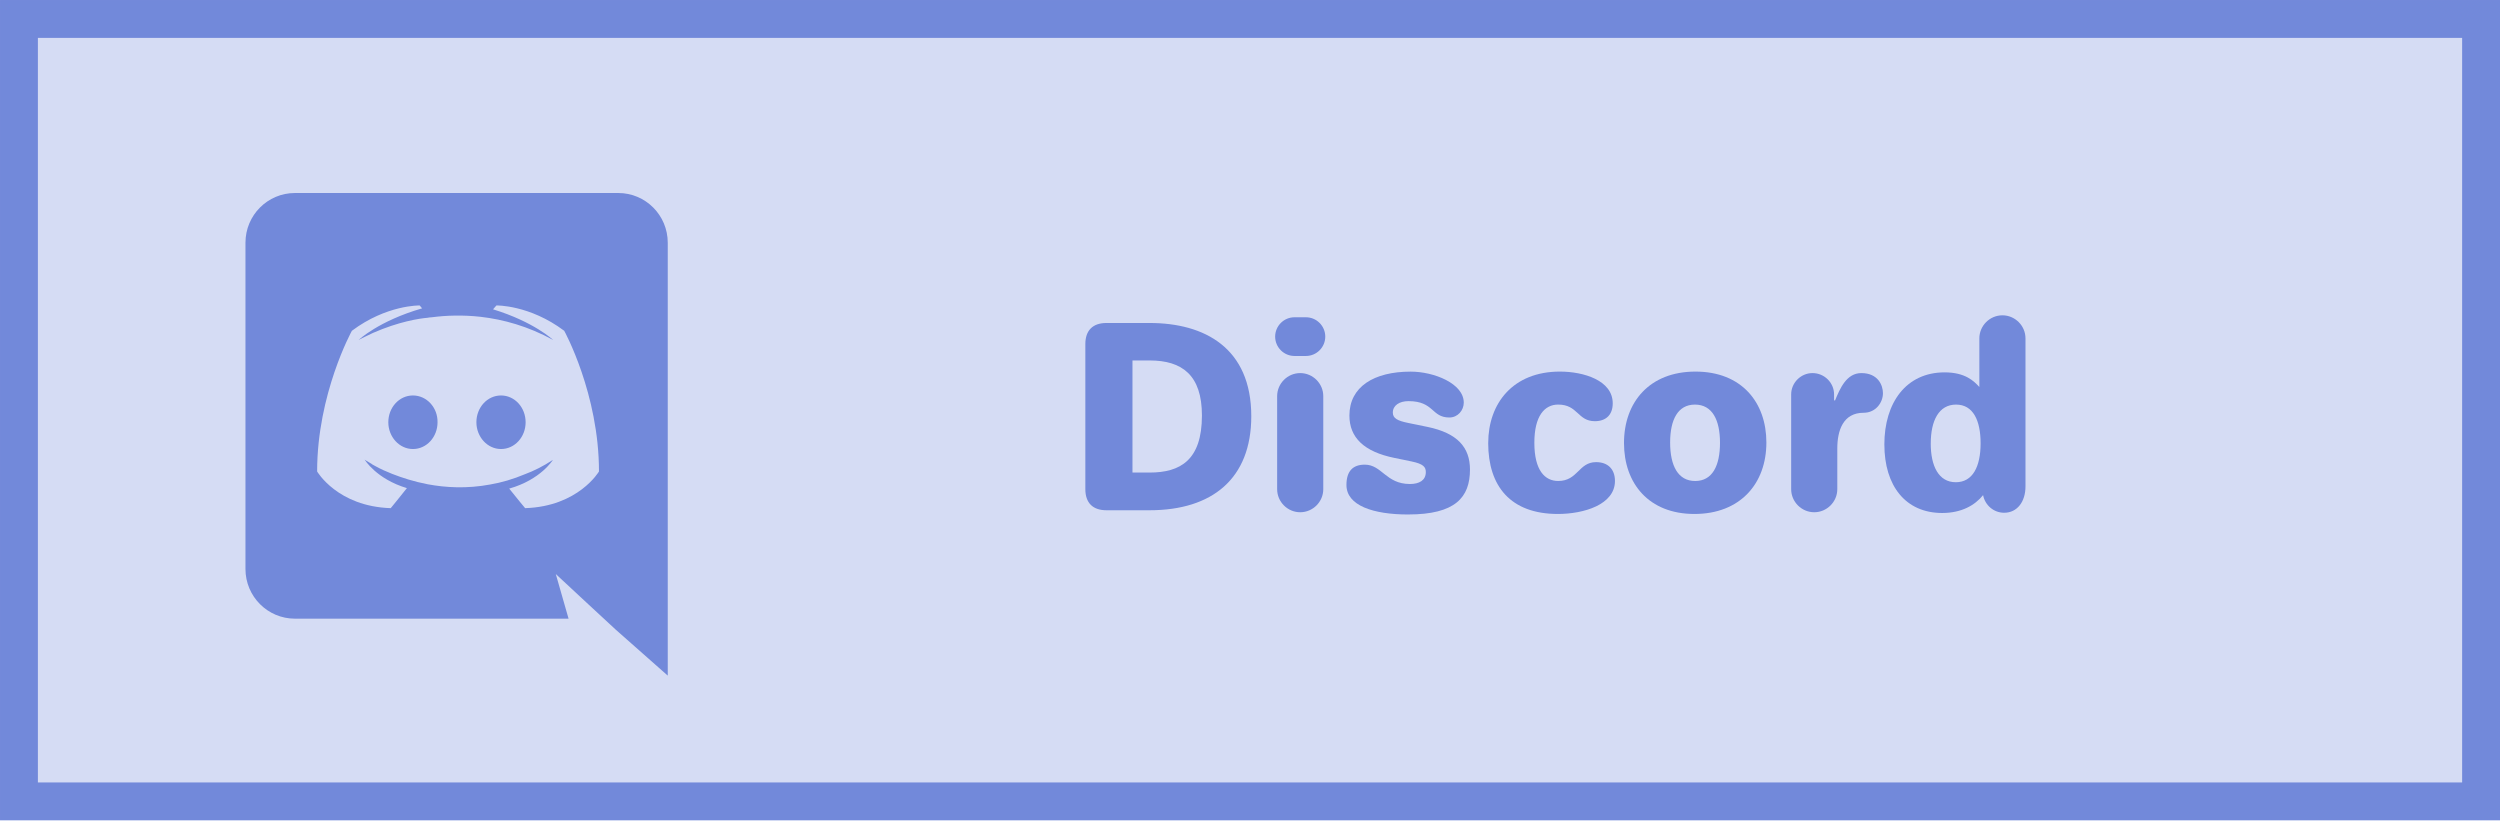
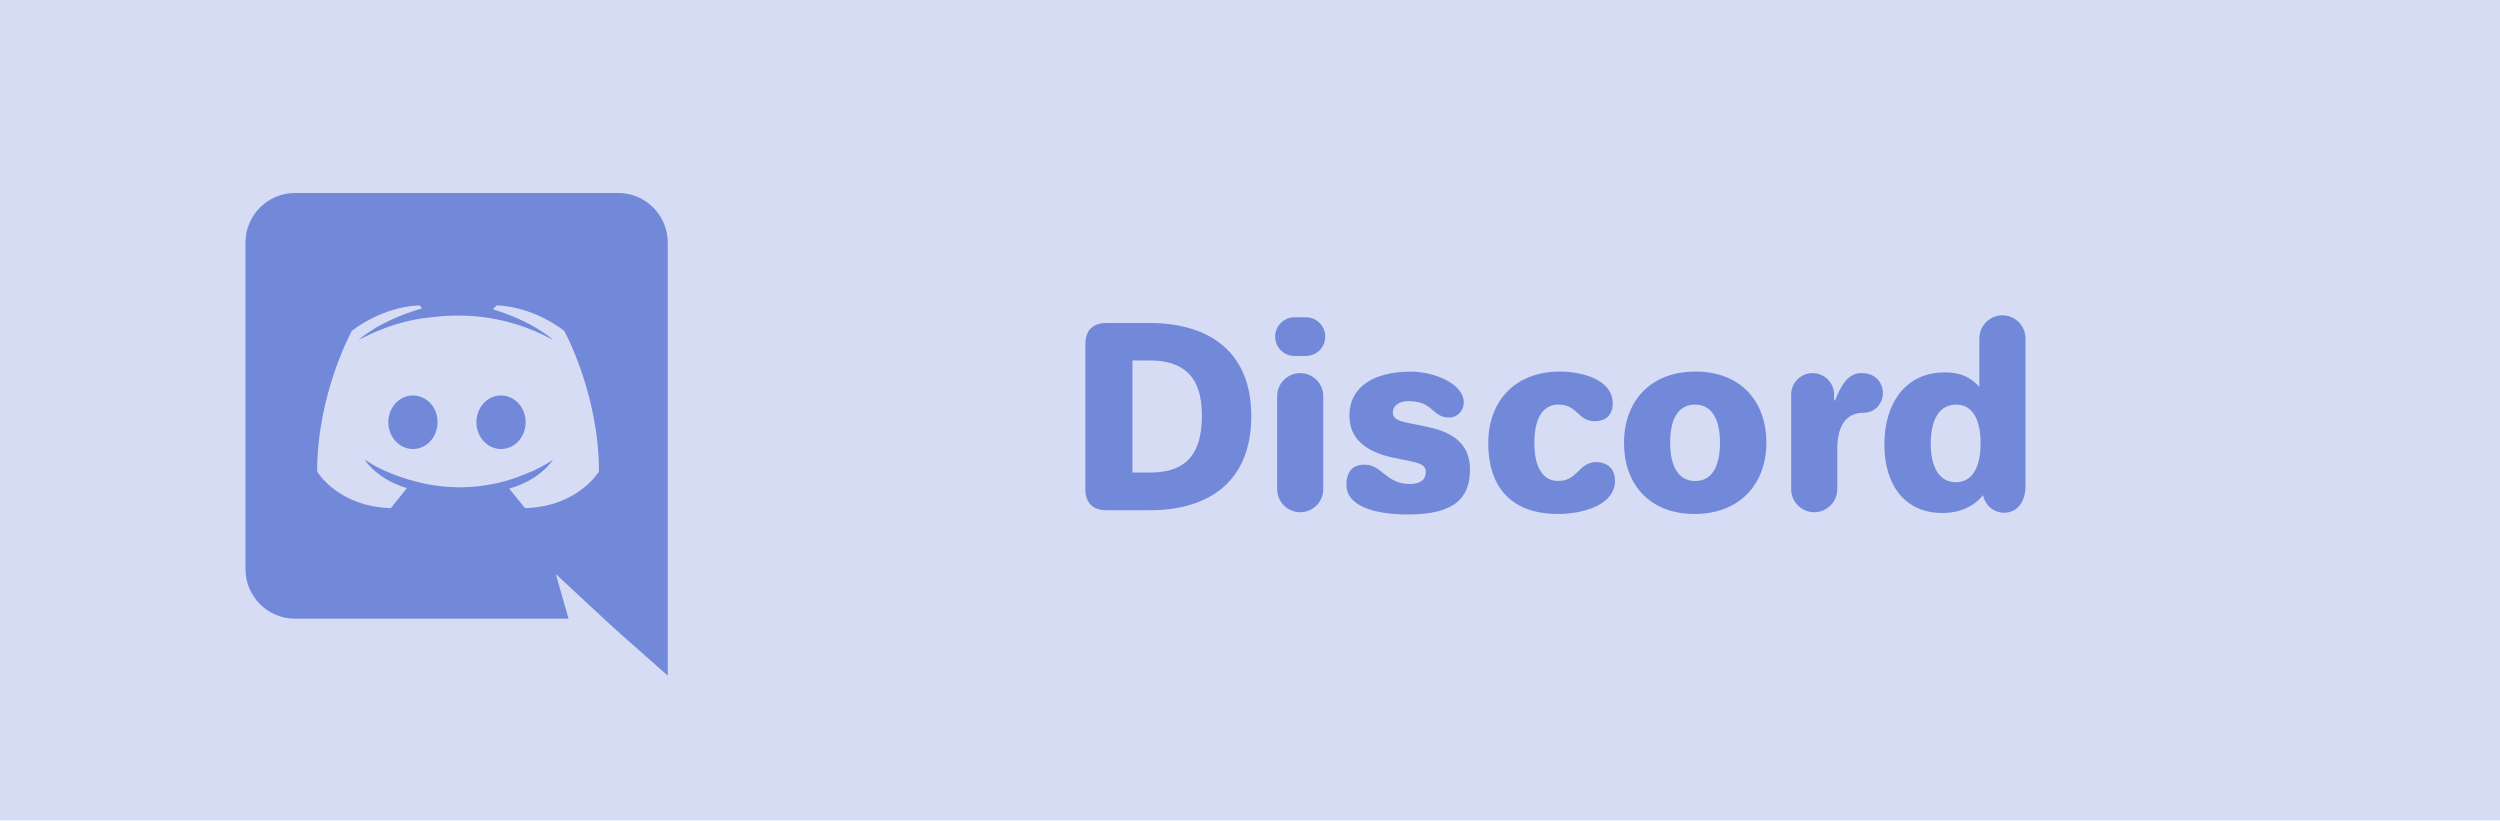
<svg xmlns="http://www.w3.org/2000/svg" width="128mm" height="42mm" viewBox="0 0 128 42" version="1.1" id="svg891">
  <defs id="defs885" />
  <g id="layer1" transform="translate(0,-255)">
-     <rect id="rect10" width="126.061" height="40.061" x="0.97" y="255.97" style="display:inline;fill:#7289da;fill-opacity:0.294;stroke:#7289da;stroke-width:1.939;stroke-miterlimit:4;stroke-dasharray:none;stroke-opacity:1" />
+     <rect id="rect10" width="128" height="42" x="-1.7763568e-15" y="255" style="display:inline;fill:#7289da;fill-opacity:0.294;stroke:none;stroke-width:2.001;stroke-miterlimit:4;stroke-dasharray:none;stroke-opacity:1" />
    <g aria-label="Discord" style="font-style:normal;font-variant:normal;font-weight:normal;font-stretch:normal;font-size:12.7px;line-height:1.25;font-family:'Old Standard TT';-inkscape-font-specification:'Old Standard TT';letter-spacing:0px;word-spacing:0px;fill:#7289da;fill-opacity:1;stroke:none;stroke-width:0.265" id="text1475" transform="translate(2.645833)">
      <path d="m 52.924,280.046 c 0,0.699 0.381,1.079 1.079,1.079 h 2.21 c 3.2,0 5.207,-1.613 5.207,-4.813 0,-3.505 -2.4,-4.775 -5.207,-4.775 h -2.21 c -0.699,0 -1.079,0.381 -1.079,1.079 z m 2.413,-0.851 v -5.74 h 0.876 c 1.664,0 2.68,0.749 2.68,2.819 0,2.286 -1.105,2.921 -2.68,2.921 z" style="font-style:normal;font-variant:normal;font-weight:normal;font-stretch:normal;font-family:Jellee;-inkscape-font-specification:Jellee;fill:#7289da;fill-opacity:1;stroke-width:0.265" id="path820" />
      <path d="m 62.642,272.235 c 0,0.546 0.445,0.991 0.991,0.991 h 0.584 c 0.546,0 0.991,-0.445 0.991,-0.991 0,-0.546 -0.445,-0.991 -0.991,-0.991 h -0.584 c -0.546,0 -0.991,0.445 -0.991,0.991 z m 0.102,7.811 c 0,0.648 0.533,1.181 1.181,1.181 0.648,0 1.181,-0.533 1.181,-1.181 v -4.763 c 0,-0.648 -0.533,-1.181 -1.181,-1.181 -0.648,0 -1.181,0.533 -1.181,1.181 z" style="font-style:normal;font-variant:normal;font-weight:normal;font-stretch:normal;font-family:Jellee;-inkscape-font-specification:Jellee;fill:#7289da;fill-opacity:1;stroke-width:0.265" id="path822" />
      <path d="m 69.455,281.341 c 2.413,0 3.162,-0.876 3.162,-2.299 0,-1.143 -0.648,-1.867 -2.172,-2.184 l -0.991,-0.203 c -0.559,-0.114 -0.787,-0.241 -0.787,-0.533 0,-0.368 0.343,-0.584 0.8,-0.584 1.321,0 1.168,0.838 2.095,0.838 0.432,0 0.737,-0.368 0.737,-0.762 0,-0.978 -1.524,-1.587 -2.718,-1.587 -1.88,0 -3.137,0.775 -3.137,2.248 0,1.13 0.749,1.854 2.311,2.172 l 0.864,0.178 c 0.622,0.127 0.737,0.292 0.737,0.546 0,0.419 -0.33,0.61 -0.813,0.61 -1.232,0 -1.435,-0.991 -2.311,-0.991 -0.622,0 -0.94,0.343 -0.94,1.041 0,1.054 1.372,1.511 3.162,1.511 z" style="font-style:normal;font-variant:normal;font-weight:normal;font-stretch:normal;font-family:Jellee;-inkscape-font-specification:Jellee;fill:#7289da;fill-opacity:1;stroke-width:0.265" id="path824" />
      <path d="m 73.55,277.683 c 0,2.21 1.143,3.632 3.569,3.632 1.308,0 2.921,-0.47 2.921,-1.689 0,-0.61 -0.368,-0.965 -0.965,-0.965 -0.902,0 -0.927,0.965 -1.943,0.965 -0.673,0 -1.219,-0.533 -1.219,-1.956 0,-1.372 0.521,-1.956 1.219,-1.956 1.016,0 0.991,0.851 1.88,0.851 0.572,0 0.914,-0.33 0.914,-0.914 0,-1.181 -1.499,-1.626 -2.705,-1.626 -2.4,0 -3.67,1.626 -3.67,3.658 z" style="font-style:normal;font-variant:normal;font-weight:normal;font-stretch:normal;font-family:Jellee;-inkscape-font-specification:Jellee;fill:#7289da;fill-opacity:1;stroke-width:0.265" id="path826" />
      <path d="m 80.503,277.683 c 0,2.07 1.27,3.632 3.607,3.632 2.337,0 3.683,-1.549 3.683,-3.658 0,-2.057 -1.27,-3.632 -3.632,-3.632 -2.337,0 -3.658,1.549 -3.658,3.658 z m 2.362,-0.025 c 0,-1.168 0.394,-1.943 1.27,-1.943 0.889,0 1.283,0.787 1.283,1.956 0,1.181 -0.394,1.956 -1.27,1.956 -0.876,0 -1.283,-0.775 -1.283,-1.968 z" style="font-style:normal;font-variant:normal;font-weight:normal;font-stretch:normal;font-family:Jellee;-inkscape-font-specification:Jellee;fill:#7289da;fill-opacity:1;stroke-width:0.265" id="path828" />
      <path d="m 89.062,280.046 c 0,0.648 0.533,1.181 1.181,1.181 0.648,0 1.181,-0.533 1.181,-1.181 v -2.083 c 0,-0.914 0.292,-1.829 1.346,-1.829 0.622,0 0.991,-0.521 0.991,-1.003 0,-0.406 -0.254,-1.029 -1.105,-1.029 -0.762,0 -1.092,0.787 -1.346,1.397 h -0.051 v -0.305 c 0,-0.597 -0.495,-1.092 -1.105,-1.092 -0.597,0 -1.092,0.495 -1.092,1.092 z" style="font-style:normal;font-variant:normal;font-weight:normal;font-stretch:normal;font-family:Jellee;-inkscape-font-specification:Jellee;fill:#7289da;fill-opacity:1;stroke-width:0.265" id="path830" />
      <path d="m 93.834,277.76 c 0,2.121 1.092,3.505 2.959,3.505 0.991,0 1.676,-0.394 2.095,-0.914 0.102,0.521 0.546,0.902 1.079,0.902 0.673,0 1.092,-0.572 1.092,-1.346 v -7.582 c 0,-0.648 -0.533,-1.181 -1.181,-1.181 -0.648,0 -1.181,0.533 -1.181,1.181 v 2.489 c -0.279,-0.305 -0.724,-0.749 -1.778,-0.749 -1.968,0 -3.086,1.549 -3.086,3.696 z m 2.375,-0.051 c 0,-1.181 0.419,-1.994 1.295,-1.994 0.876,0 1.257,0.813 1.257,1.981 0,1.181 -0.394,1.994 -1.27,1.994 -0.876,0 -1.283,-0.826 -1.283,-1.981 z" style="font-style:normal;font-variant:normal;font-weight:normal;font-stretch:normal;font-family:Jellee;-inkscape-font-specification:Jellee;fill:#7289da;fill-opacity:1;stroke-width:0.265" id="path832" />
    </g>
  </g>
  <g id="layer3">
    <g id="g924" transform="matrix(0.1235487,0,0,0.1235487,8.243505,7.410947)">
      <path id="path910" d="m 104.4,103.9 c -5.7,0 -10.2,5 -10.2,11.1 0,6.1 4.6,11.1 10.2,11.1 5.7,0 10.2,-5 10.2,-11.1 0.1,-6.1 -4.5,-11.1 -10.2,-11.1 z m 36.5,0 c -5.7,0 -10.2,5 -10.2,11.1 0,6.1 4.6,11.1 10.2,11.1 5.7,0 10.2,-5 10.2,-11.1 0,-6.1 -4.5,-11.1 -10.2,-11.1 z" class="st0" style="fill:#7289da" />
      <path id="path912" d="M 189.5,20 H 55.5 C 44.2,20 35,29.2 35,40.6 v 135.2 c 0,11.4 9.2,20.6 20.5,20.6 h 113.4 l -5.3,-18.5 12.8,11.9 12.1,11.2 21.5,19 V 40.6 C 210,29.2 200.8,20 189.5,20 Z m -38.6,130.6 c 0,0 -3.6,-4.3 -6.6,-8.1 13.1,-3.7 18.1,-11.9 18.1,-11.9 -4.1,2.7 -8,4.6 -11.5,5.9 -5,2.1 -9.8,3.5 -14.5,4.3 -9.6,1.8 -18.4,1.3 -25.9,-0.1 -5.7,-1.1 -10.6,-2.7 -14.7,-4.3 -2.3,-0.9 -4.8,-2 -7.3,-3.4 -0.3,-0.2 -0.6,-0.3 -0.9,-0.5 -0.2,-0.1 -0.3,-0.2 -0.4,-0.3 -1.8,-1 -2.8,-1.7 -2.8,-1.7 0,0 4.8,8 17.5,11.8 -3,3.8 -6.7,8.3 -6.7,8.3 -22.1,-0.7 -30.5,-15.2 -30.5,-15.2 0,-32.2 14.4,-58.3 14.4,-58.3 14.4,-10.8 28.1,-10.5 28.1,-10.5 l 1,1.2 c -18,5.2 -26.3,13.1 -26.3,13.1 0,0 2.2,-1.2 5.9,-2.9 10.7,-4.7 19.2,-6 22.7,-6.3 0.6,-0.1 1.1,-0.2 1.7,-0.2 6.1,-0.8 13,-1 20.2,-0.2 9.5,1.1 19.7,3.9 30.1,9.6 0,0 -7.9,-7.5 -24.9,-12.7 l 1.4,-1.6 c 0,0 13.7,-0.3 28.1,10.5 0,0 14.4,26.1 14.4,58.3 0,0 -8.5,14.5 -30.6,15.2 z" class="st0" style="fill:#7289da" />
    </g>
  </g>
  <style id="style908">.st0{fill:#7289DA;}</style>
</svg>
